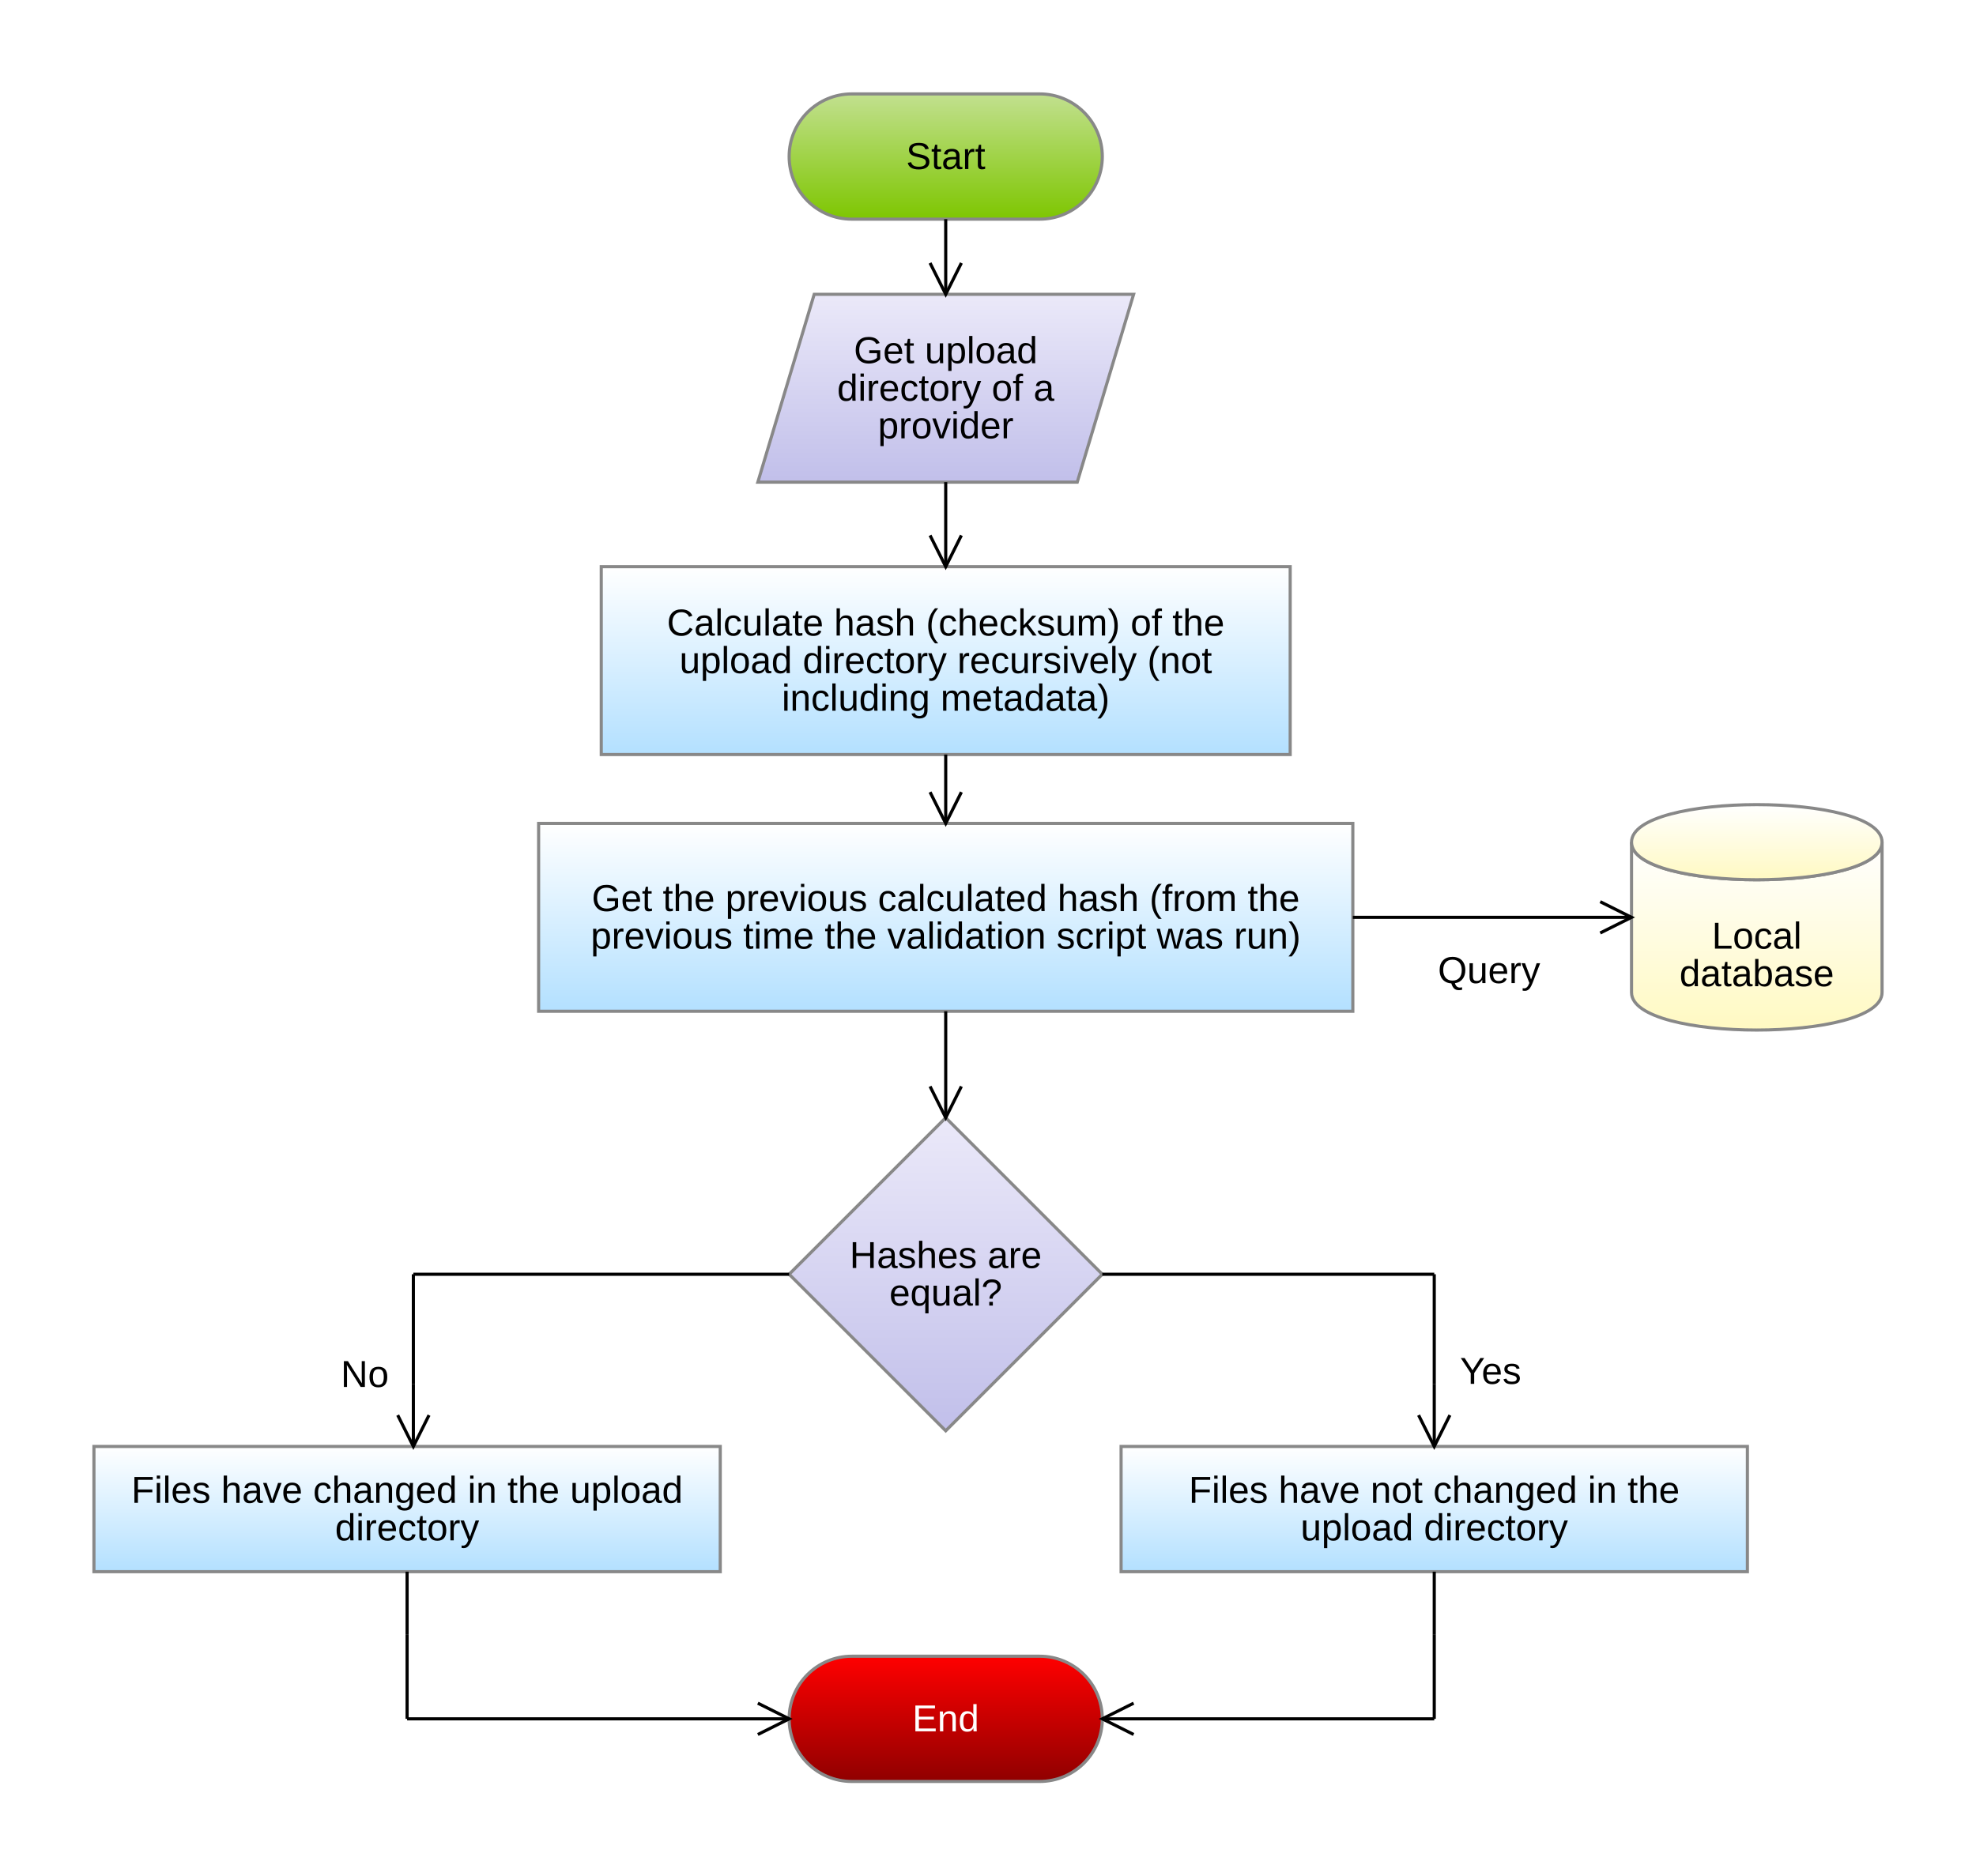
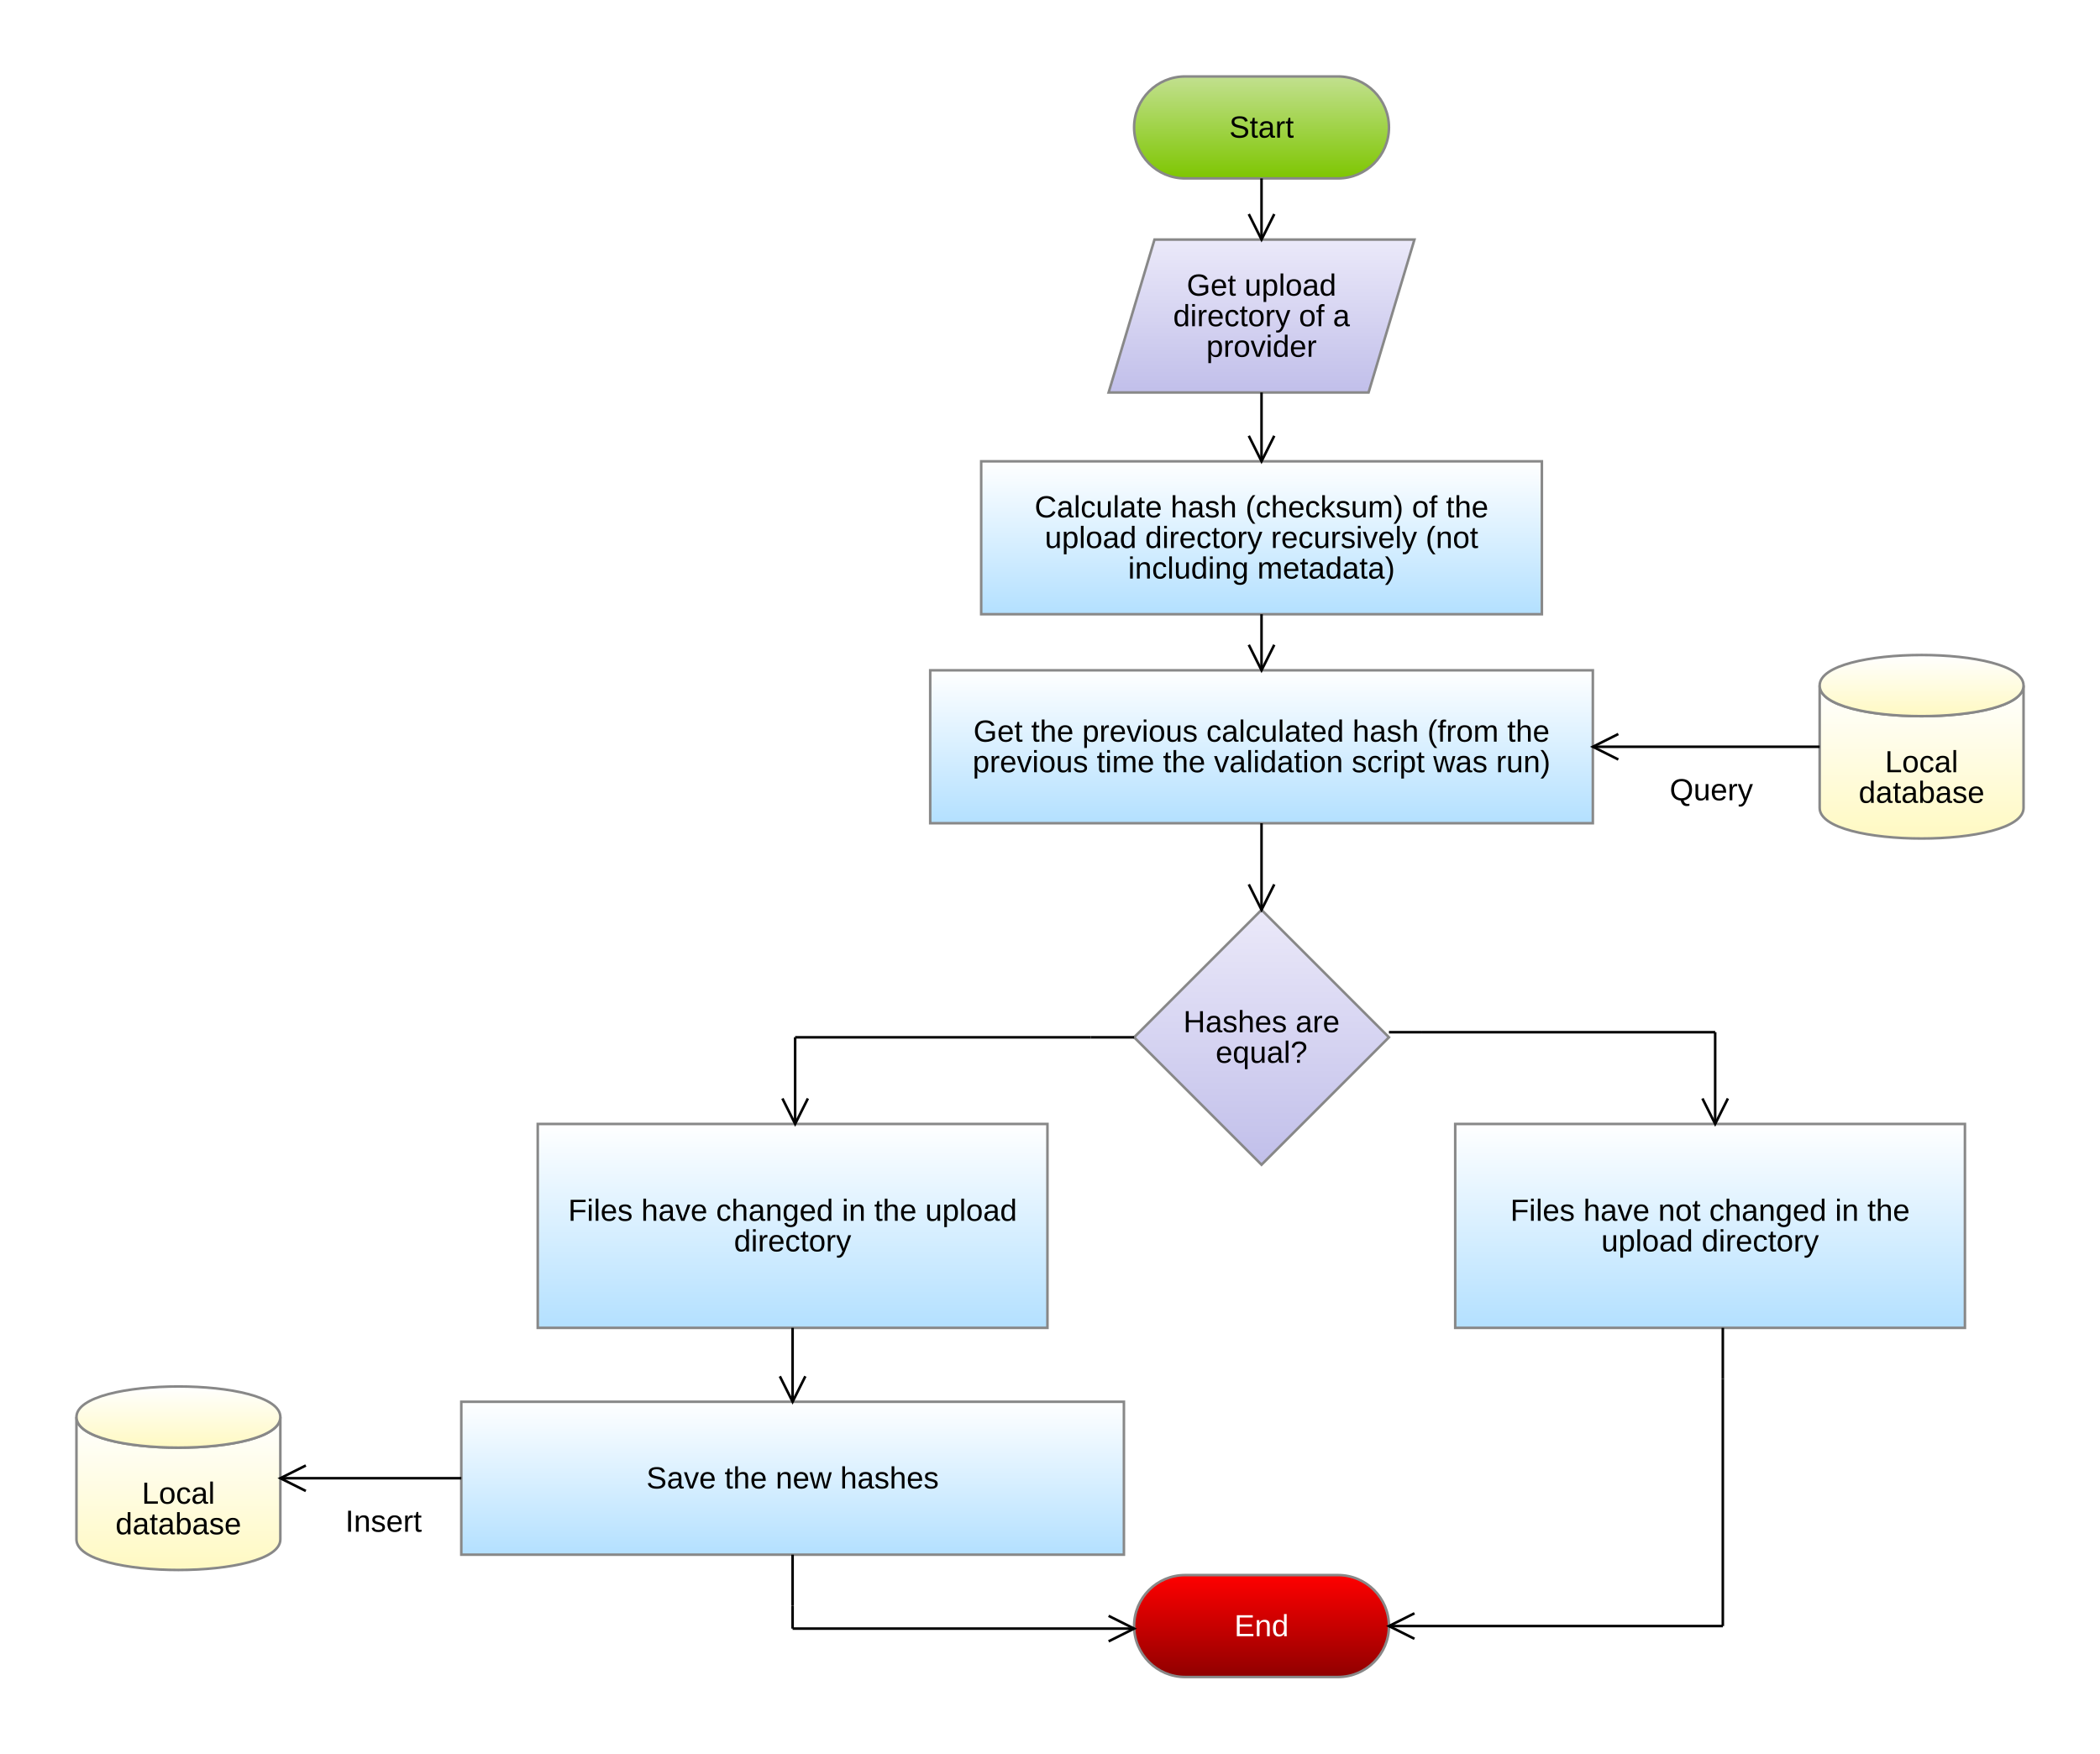
- <svg xmlns="http://www.w3.org/2000/svg" viewBox="307 -13 631 599" width="631.0px" font-size="12" font-family="Arial, LiberationSans" version="1.1" height="599.0px">
+ <svg xmlns="http://www.w3.org/2000/svg" viewBox="114 -13 824 688" width="824.0px" font-size="12" font-family="Arial, LiberationSans" version="1.1" height="688.0px">
  <defs>
    <style type="text/css">svg text {text-rendering: geometricPrecision;}</style>
-     <linearGradient y1="0.0%" x1="0.0%" y2="100.0%" x2="0.0%" id="3daef18a-48c9-4a0a-8192-ddd1ec0a36a5" spreadMethod="pad">
+     <linearGradient y1="0.0%" x1="0.0%" y2="100.0%" x2="0.0%" id="f4354c35-d615-4146-bcf8-0e2c2566d6c9" spreadMethod="pad">
      <stop stop-opacity="1" offset="0" stop-color="rgb(194, 224, 143)" />
      <stop stop-opacity="1" offset="100" stop-color="rgb(126, 198, 1)" />
    </linearGradient>
-     <linearGradient y1="0.0%" x1="0.0%" y2="100.0%" x2="0.0%" id="071ac295-941e-4f8c-abc7-6bc1bd1698f9" spreadMethod="pad">
+     <linearGradient y1="0.0%" x1="0.0%" y2="100.0%" x2="0.0%" id="d7b289f0-b86f-4259-a3a6-d9ea6261b643" spreadMethod="pad">
      <stop stop-opacity="1" offset="0" stop-color="rgb(255, 0, 0)" />
      <stop stop-opacity="1" offset="100" stop-color="rgb(144, 0, 0)" />
    </linearGradient>
-     <linearGradient y1="0.0%" x1="0.0%" y2="100.0%" x2="0.0%" id="4b51cd8f-a38b-4f17-bb27-012c6e24d338" spreadMethod="pad">
-       <stop stop-opacity="1" offset="0" stop-color="rgb(255, 255, 255)" />
-       <stop stop-opacity="1" offset="100" stop-color="rgb(179, 224, 255)" />
-     </linearGradient>
-     <linearGradient y1="0.0%" x1="0.0%" y2="100.0%" x2="0.0%" id="3cd9937f-68c6-4f10-b8ba-b3d555074dba" spreadMethod="pad">
+     <linearGradient y1="0.0%" x1="0.0%" y2="100.0%" x2="0.0%" id="bd0430a7-71dc-4dad-a8cb-adc3527a9acb" spreadMethod="pad">
+       <stop stop-opacity="1" offset="0" stop-color="rgb(255, 255, 255)" />
+       <stop stop-opacity="1" offset="100" stop-color="rgb(179, 224, 255)" />
+     </linearGradient>
+     <linearGradient y1="0.0%" x1="0.0%" y2="100.0%" x2="0.0%" id="6c52c9de-1cd9-4214-9b54-a2264a90cfb2" spreadMethod="pad">
      <stop stop-opacity="1" offset="0" stop-color="rgb(255, 255, 255)" />
      <stop stop-opacity="1" offset="100" stop-color="rgb(255, 249, 194)" />
    </linearGradient>
-     <linearGradient y1="0.0%" x1="0.0%" y2="100.0%" x2="0.0%" id="e5da4f53-0f4c-4d6b-8077-7897cb667647" spreadMethod="pad">
-       <stop stop-opacity="1" offset="0" stop-color="rgb(255, 255, 255)" />
-       <stop stop-opacity="1" offset="100" stop-color="rgb(179, 224, 255)" />
-     </linearGradient>
-     <linearGradient y1="0.0%" x1="0.0%" y2="100.0%" x2="0.0%" id="c6e77dc7-0a88-44ec-8189-8057bf69ccba" spreadMethod="pad">
+     <linearGradient y1="0.0%" x1="0.0%" y2="100.0%" x2="0.0%" id="b95bdc4f-add8-45c5-a3ba-dfd98f1a9a94" spreadMethod="pad">
+       <stop stop-opacity="1" offset="0" stop-color="rgb(255, 255, 255)" />
+       <stop stop-opacity="1" offset="100" stop-color="rgb(179, 224, 255)" />
+     </linearGradient>
+     <linearGradient y1="0.0%" x1="0.0%" y2="100.0%" x2="0.0%" id="735d779c-3fa3-4be9-8ad7-87494ee0f157" spreadMethod="pad">
      <stop stop-opacity="1" offset="0" stop-color="rgb(235, 233, 249)" />
      <stop stop-opacity="1" offset="100" stop-color="rgb(193, 191, 234)" />
    </linearGradient>
-     <linearGradient y1="0.0%" x1="0.0%" y2="100.0%" x2="0.0%" id="3e75e754-0b47-4f23-abc8-50d657bb05b4" spreadMethod="pad">
-       <stop stop-opacity="1" offset="0" stop-color="rgb(255, 255, 255)" />
-       <stop stop-opacity="1" offset="100" stop-color="rgb(179, 224, 255)" />
-     </linearGradient>
-     <linearGradient y1="0.0%" x1="0.0%" y2="100.0%" x2="0.0%" id="7913f6a7-adf0-4922-be25-90bfd790f129" spreadMethod="pad">
-       <stop stop-opacity="1" offset="0" stop-color="rgb(255, 255, 255)" />
-       <stop stop-opacity="1" offset="100" stop-color="rgb(179, 224, 255)" />
-     </linearGradient>
-     <linearGradient y1="0.0%" x1="0.0%" y2="100.0%" x2="0.0%" id="17736c9a-64ae-4969-830f-bcbefb12e920" spreadMethod="pad">
+     <linearGradient y1="0.0%" x1="0.0%" y2="100.0%" x2="0.0%" id="5f629d61-813f-4968-b98a-8140a02711ea" spreadMethod="pad">
      <stop stop-opacity="1" offset="0" stop-color="rgb(235, 233, 249)" />
      <stop stop-opacity="1" offset="100" stop-color="rgb(193, 191, 234)" />
    </linearGradient>
+     <linearGradient y1="0.0%" x1="0.0%" y2="100.0%" x2="0.0%" id="16d91ce4-6e1c-44a2-9c88-00b21dc59ee2" spreadMethod="pad">
+       <stop stop-opacity="1" offset="0" stop-color="rgb(255, 255, 255)" />
+       <stop stop-opacity="1" offset="100" stop-color="rgb(179, 224, 255)" />
+     </linearGradient>
+     <linearGradient y1="0.0%" x1="0.0%" y2="100.0%" x2="0.0%" id="c15fbcfb-dca7-4ab1-af3f-454857b46ced" spreadMethod="pad">
+       <stop stop-opacity="1" offset="0" stop-color="rgb(255, 255, 255)" />
+       <stop stop-opacity="1" offset="100" stop-color="rgb(179, 224, 255)" />
+     </linearGradient>
+     <linearGradient y1="0.0%" x1="0.0%" y2="100.0%" x2="0.0%" id="4d207407-d140-4570-b2c7-9c7f024a91a2" spreadMethod="pad">
+       <stop stop-opacity="1" offset="0" stop-color="rgb(255, 255, 255)" />
+       <stop stop-opacity="1" offset="100" stop-color="rgb(179, 224, 255)" />
+     </linearGradient>
+     <linearGradient y1="0.0%" x1="0.0%" y2="100.0%" x2="0.0%" id="8ae5caa0-f735-432e-86e3-ad0ba2e6bb83" spreadMethod="pad">
+       <stop stop-opacity="1" offset="0" stop-color="rgb(255, 255, 255)" />
+       <stop stop-opacity="1" offset="100" stop-color="rgb(255, 249, 194)" />
+     </linearGradient>
  </defs>
  <g transform="translate(559.0,17.0)" id="_byHawNuyEDu2jdLupcdzGQ">
-     <rect rx="20.0" ry="20.0" width="100.0px" stroke-width="1.0" fill="url(#3daef18a-48c9-4a0a-8192-ddd1ec0a36a5)" fill-opacity="1.0" stroke="rgb(136, 136, 136)" look="allInOne" height="40.0px" />
+     <rect rx="20.0" ry="20.0" width="100.0px" stroke-width="1.0" fill="url(#f4354c35-d615-4146-bcf8-0e2c2566d6c9)" fill-opacity="1.0" stroke="rgb(136, 136, 136)" look="allInOne" height="40.0px" />
    <g transform="translate(0.0,0.0)">
      <text text-anchor="middle" x="50.0" y="24.0" font-size="12" fill="rgb(0, 0, 0)">Start</text>
    </g>
  </g>
-   <g transform="translate(559.0,516.0)" id="_b-SOgNuyEDu2jdLupcdzGQ">
-     <rect rx="20.0" ry="20.0" width="100.0px" stroke-width="1.0" fill="url(#071ac295-941e-4f8c-abc7-6bc1bd1698f9)" fill-opacity="1.0" stroke="rgb(136, 136, 136)" look="allInOne" height="40.0px" />
+   <g transform="translate(559.0,605.0)" id="_b-SOgNuyEDu2jdLupcdzGQ">
+     <rect rx="20.0" ry="20.0" width="100.0px" stroke-width="1.0" fill="url(#d7b289f0-b86f-4259-a3a6-d9ea6261b643)" fill-opacity="1.0" stroke="rgb(136, 136, 136)" look="allInOne" height="40.0px" />
    <g transform="translate(0.0,0.0)">
      <text text-anchor="middle" x="50.0" y="24.0" font-size="12" fill="rgb(255, 255, 255)">End</text>
    </g>
  </g>
  <g transform="translate(499.0,168.0)" id="_ikCagNuyEDu2jdLupcdzGQ">
-     <rect width="220.0px" stroke-width="1.0" fill="url(#4b51cd8f-a38b-4f17-bb27-012c6e24d338)" fill-opacity="1.0" stroke="rgb(136, 136, 136)" look="allInOne" height="60.0px" />
+     <rect width="220.0px" stroke-width="1.0" fill="url(#bd0430a7-71dc-4dad-a8cb-adc3527a9acb)" fill-opacity="1.0" stroke="rgb(136, 136, 136)" look="allInOne" height="60.0px" />
    <g transform="translate(0.0,0.0)">
      <text text-anchor="middle" x="110.0" y="22.0" font-size="12" fill="rgb(0, 0, 0)">Calculate hash (checksum) of the</text>
      <text text-anchor="middle" x="110.0" y="34.0" font-size="12" fill="rgb(0, 0, 0)">upload directory recursively (not</text>
      <text text-anchor="middle" x="110.0" y="46.0" font-size="12" fill="rgb(0, 0, 0)">including metadata)</text>
    </g>
  </g>
  <g transform="translate(828.0,240.0)" id="_BHmqgNuzEDu2jdLupcdzGQ">
-     <path d="M 80.0 16.0 C 80.0 32.0 0.0 32.0 0.0 16.0  V 64.0 C 0.0 80.0 80.0 80.0 80.0 64.0  Z" stroke-width="1.0" fill="url(#3cd9937f-68c6-4f10-b8ba-b3d555074dba)" fill-opacity="1.0" stroke="rgb(136, 136, 136)" />
-     <path d="M 80.0 16.0 C 80.0 32.0 0.0 32.0 0.0 16.0  C 0.0 0.0 80.0 0.0 80.0 16.0 " stroke-width="1.0" fill="url(#3cd9937f-68c6-4f10-b8ba-b3d555074dba)" fill-opacity="1.0" stroke="rgb(136, 136, 136)" look="allInOne" />
+     <path d="M 80.0 16.0 C 80.0 32.0 0.0 32.0 0.0 16.0  V 64.0 C 0.0 80.0 80.0 80.0 80.0 64.0  Z" stroke-width="1.0" fill="url(#6c52c9de-1cd9-4214-9b54-a2264a90cfb2)" fill-opacity="1.0" stroke="rgb(136, 136, 136)" />
+     <path d="M 80.0 16.0 C 80.0 32.0 0.0 32.0 0.0 16.0  C 0.0 0.0 80.0 0.0 80.0 16.0 " stroke-width="1.0" fill="url(#6c52c9de-1cd9-4214-9b54-a2264a90cfb2)" fill-opacity="1.0" stroke="rgb(136, 136, 136)" look="allInOne" />
    <g transform="translate(0.0,0.0)">
      <text text-anchor="middle" x="40.0" y="50.0" font-size="12" fill="rgb(0, 0, 0)">Local</text>
      <text text-anchor="middle" x="40.0" y="62.0" font-size="12" fill="rgb(0, 0, 0)">database</text>
    </g>
  </g>
  <g transform="translate(479.0,250.0)" id="_DVuH4NuzEDu2jdLupcdzGQ">
-     <rect width="260.0px" stroke-width="1.0" fill="url(#e5da4f53-0f4c-4d6b-8077-7897cb667647)" fill-opacity="1.0" stroke="rgb(136, 136, 136)" look="allInOne" height="60.0px" />
+     <rect width="260.0px" stroke-width="1.0" fill="url(#b95bdc4f-add8-45c5-a3ba-dfd98f1a9a94)" fill-opacity="1.0" stroke="rgb(136, 136, 136)" look="allInOne" height="60.0px" />
    <g transform="translate(0.0,0.0)">
      <text text-anchor="middle" x="130.0" y="28.0" font-size="12" fill="rgb(0, 0, 0)">Get the previous calculated hash (from the</text>
      <text text-anchor="middle" x="130.0" y="40.0" font-size="12" fill="rgb(0, 0, 0)">previous time the validation script was run)</text>
    </g>
  </g>
  <g transform="translate(559.0,344.0)" id="_FpfhUNuzEDu2jdLupcdzGQ">
-     <polygon stroke-width="1.0" fill="url(#c6e77dc7-0a88-44ec-8189-8057bf69ccba)" fill-opacity="1.0" stroke="rgb(136, 136, 136)" look="allInOne" points="50.0,0.0 0.0,50.0 50.0,100.0 100.0,50.0" />
+     <polygon stroke-width="1.0" fill="url(#735d779c-3fa3-4be9-8ad7-87494ee0f157)" fill-opacity="1.0" stroke="rgb(136, 136, 136)" look="allInOne" points="50.0,0.0 0.0,50.0 50.0,100.0 100.0,50.0" />
    <g transform="translate(0.0,0.0)">
      <text text-anchor="middle" x="50.0" y="48.0" font-size="12" fill="rgb(0, 0, 0)">Hashes are</text>
      <text text-anchor="middle" x="50.0" y="60.0" font-size="12" fill="rgb(0, 0, 0)">equal?</text>
    </g>
  </g>
-   <g transform="translate(337.0,449.0)" id="_I4B54NuzEDu2jdLupcdzGQ">
-     <rect width="200.0px" stroke-width="1.0" fill="url(#3e75e754-0b47-4f23-abc8-50d657bb05b4)" fill-opacity="1.0" stroke="rgb(136, 136, 136)" look="allInOne" height="40.0px" />
-     <g transform="translate(0.0,0.0)">
-       <text text-anchor="middle" x="100.0" y="18.0" font-size="12" fill="rgb(0, 0, 0)">Files have changed in the upload</text>
-       <text text-anchor="middle" x="100.0" y="30.0" font-size="12" fill="rgb(0, 0, 0)">directory</text>
-     </g>
-   </g>
-   <g transform="translate(665.0,449.0)" id="_M83oUduzEDu2jdLupcdzGQ">
-     <rect width="200.0px" stroke-width="1.0" fill="url(#7913f6a7-adf0-4922-be25-90bfd790f129)" fill-opacity="1.0" stroke="rgb(136, 136, 136)" look="allInOne" height="40.0px" />
-     <g transform="translate(0.0,0.0)">
-       <text text-anchor="middle" x="100.0" y="18.0" font-size="12" fill="rgb(0, 0, 0)">Files have not changed in the</text>
-       <text text-anchor="middle" x="100.0" y="30.0" font-size="12" fill="rgb(0, 0, 0)">upload directory</text>
-     </g>
-   </g>
  <g transform="translate(549.0,81.0)" id="_ZPpBgNuzEDu2jdLupcdzGQ">
-     <polygon stroke-width="1.0" fill="url(#17736c9a-64ae-4969-830f-bcbefb12e920)" fill-opacity="1.0" stroke="rgb(136, 136, 136)" points="18.0,0.0 120.0,0.0 102.0,60.0 0.0,60.0" />
+     <polygon stroke-width="1.0" fill="url(#5f629d61-813f-4968-b98a-8140a02711ea)" fill-opacity="1.0" stroke="rgb(136, 136, 136)" points="18.0,0.0 120.0,0.0 102.0,60.0 0.0,60.0" />
    <g transform="translate(0.0,0.0)">
      <text text-anchor="middle" x="60.0" y="22.0" font-size="12" fill="rgb(0, 0, 0)">Get upload</text>
      <text text-anchor="middle" x="60.0" y="34.0" font-size="12" fill="rgb(0, 0, 0)">directory of a</text>
      <text text-anchor="middle" x="60.0" y="46.0" font-size="12" fill="rgb(0, 0, 0)">provider</text>
    </g>
  </g>
+   <g transform="translate(325.0,428.0)" id="_SJEuAOz3EDuBn4J7iIe5nw">
+     <rect width="200.0px" stroke-width="1.0" fill="url(#16d91ce4-6e1c-44a2-9c88-00b21dc59ee2)" fill-opacity="1.0" stroke="rgb(136, 136, 136)" look="allInOne" height="80.0px" />
+     <g transform="translate(0.0,0.0)">
+       <text text-anchor="middle" x="100.0" y="38.0" font-size="12" fill="rgb(0, 0, 0)">Files have changed in the upload</text>
+       <text text-anchor="middle" x="100.0" y="50.0" font-size="12" fill="rgb(0, 0, 0)">directory</text>
+     </g>
+   </g>
+   <g transform="translate(685.0,428.0)" id="_TIIXQOz3EDuBn4J7iIe5nw">
+     <rect width="200.0px" stroke-width="1.0" fill="url(#c15fbcfb-dca7-4ab1-af3f-454857b46ced)" fill-opacity="1.0" stroke="rgb(136, 136, 136)" look="allInOne" height="80.0px" />
+     <g transform="translate(0.0,0.0)">
+       <text text-anchor="middle" x="100.0" y="38.0" font-size="12" fill="rgb(0, 0, 0)">Files have not changed in the</text>
+       <text text-anchor="middle" x="100.0" y="50.0" font-size="12" fill="rgb(0, 0, 0)">upload directory</text>
+     </g>
+   </g>
+   <g transform="translate(295.0,537.0)" id="_ZPmr0ez3EDuBn4J7iIe5nw">
+     <rect width="260.0px" stroke-width="1.0" fill="url(#4d207407-d140-4570-b2c7-9c7f024a91a2)" fill-opacity="1.0" stroke="rgb(136, 136, 136)" look="allInOne" height="60.0px" />
+     <g transform="translate(0.0,0.0)">
+       <text text-anchor="middle" x="130.0" y="34.0" font-size="12" fill="rgb(0, 0, 0)">Save the new hashes</text>
+     </g>
+   </g>
+   <g transform="translate(144.0,527.0)" id="_cxT4Aez3EDuBn4J7iIe5nw">
+     <path d="M 80.0 16.0 C 80.0 32.0 0.0 32.0 0.0 16.0  V 64.0 C 0.0 80.0 80.0 80.0 80.0 64.0  Z" stroke-width="1.0" fill="url(#8ae5caa0-f735-432e-86e3-ad0ba2e6bb83)" fill-opacity="1.0" stroke="rgb(136, 136, 136)" />
+     <path d="M 80.0 16.0 C 80.0 32.0 0.0 32.0 0.0 16.0  C 0.0 0.0 80.0 0.0 80.0 16.0 " stroke-width="1.0" fill="url(#8ae5caa0-f735-432e-86e3-ad0ba2e6bb83)" fill-opacity="1.0" stroke="rgb(136, 136, 136)" look="allInOne" />
+     <g transform="translate(0.0,0.0)">
+       <text text-anchor="middle" x="40.0" y="50.0" font-size="12" fill="rgb(0, 0, 0)">Local</text>
+       <text text-anchor="middle" x="40.0" y="62.0" font-size="12" fill="rgb(0, 0, 0)">database</text>
+     </g>
+   </g>
  <g transform="translate(609.0,239.0)" id="_EKksQNuzEDu2jdLupcdzGQ">
    <g transform="translate(0.0,0.0)" />
  </g>
-   <g transform="translate(758.0,286.0)" id="_EbUeANuzEDu2jdLupcdzGQ">
+   <g transform="translate(609.0,327.0)" id="_WBAiUNuzEDu2jdLupcdzGQ">
+     <g transform="translate(0.0,0.0)" />
+   </g>
+   <g transform="translate(609.0,69.0)" id="_a_X5wNuzEDu2jdLupcdzGQ">
+     <g transform="translate(0.0,0.0)" />
+   </g>
+   <g transform="translate(609.0,155.0)" id="_bZIdkNuzEDu2jdLupcdzGQ">
+     <g transform="translate(0.0,0.0)" />
+   </g>
+   <g transform="translate(704.0,392.0)" id="_W7jlkOz3EDuBn4J7iIe5nw">
+     <g transform="translate(0.0,0.0)" />
+   </g>
+   <g transform="translate(484.0,394.0)" id="_XMSwQOz3EDuBn4J7iIe5nw">
+     <g transform="translate(0.0,0.0)" />
+   </g>
+   <g transform="translate(241.0,573.0)" id="_eFYH8Oz3EDuBn4J7iIe5nw">
+     <g transform="translate(0.0,0.0)">
+       <text text-anchor="middle" x="23.5" y="15.0" font-size="12" fill="rgb(0, 0, 0)">Insert</text>
+     </g>
+   </g>
+   <g transform="translate(761.0,286.0)" id="_e61JQOz3EDuBn4J7iIe5nw">
    <g transform="translate(0.0,0.0)">
      <text text-anchor="middle" x="24.5" y="15.0" font-size="12" fill="rgb(0, 0, 0)">Query</text>
    </g>
  </g>
-   <g transform="translate(609.0,327.0)" id="_WBAiUNuzEDu2jdLupcdzGQ">
-     <g transform="translate(0.0,0.0)" />
-   </g>
-   <g transform="translate(609.0,69.0)" id="_a_X5wNuzEDu2jdLupcdzGQ">
-     <g transform="translate(0.0,0.0)" />
-   </g>
-   <g transform="translate(609.0,155.0)" id="_bZIdkNuzEDu2jdLupcdzGQ">
-     <g transform="translate(0.0,0.0)" />
-   </g>
-   <g transform="translate(408.0,415.0)" id="_BrYbENu1EDu2jdLupcdzGQ">
-     <g transform="translate(0.0,0.0)">
-       <text text-anchor="middle" x="15.5" y="15.0" font-size="12" fill="rgb(0, 0, 0)">No</text>
-     </g>
-   </g>
-   <g transform="translate(765.0,414.0)" id="_B8ziQNu1EDu2jdLupcdzGQ">
-     <g transform="translate(0.0,0.0)">
-       <text text-anchor="middle" x="18.0" y="15.0" font-size="12" fill="rgb(0, 0, 0)">Yes</text>
-     </g>
-   </g>
-   <g transform="translate(437.0,523.0)" id="_nnA9cNu4EDu2jdLupcdzGQ">
-     <g transform="translate(0.0,0.0)" />
-   </g>
-   <g transform="translate(765.0,523.0)" id="_n2wpoNu4EDu2jdLupcdzGQ">
+   <g transform="translate(425.0,523.0)" id="_hMqB8Oz3EDuBn4J7iIe5nw">
+     <g transform="translate(0.0,0.0)" />
+   </g>
+   <g transform="translate(402.0,620.0)" id="_hhaxAOz3EDuBn4J7iIe5nw">
+     <g transform="translate(0.0,0.0)" />
+   </g>
+   <g transform="translate(801.0,577.0)" id="_hyddsOz3EDuBn4J7iIe5nw">
    <g transform="translate(0.0,0.0)" />
  </g>
  <g id="_EKiQANuzEDu2jdLupcdzGQ">
    <line y1="228.0" x1="609.0" y2="250.0" x2="609.0" id="_EKi3EtuzEDu2jdLupcdzGQ" stroke-width="1.0" fill="none" stroke="rgb(0, 0, 0)" />
    <polyline transform="translate(609.0,250.0) rotate(-180.0)" stroke-width="1.0" fill="none" stroke="rgb(0, 0, 0)" points="-5.0,10.0 0.0,0.0 5.0,10.0" />
  </g>
-   <g id="_EbRasNuzEDu2jdLupcdzGQ">
-     <line y1="280.0" x1="739.0" y2="280.0" x2="828.0" id="_EbSBwtuzEDu2jdLupcdzGQ" stroke-width="1.0" fill="none" stroke="rgb(0, 0, 0)" />
-     <polyline transform="translate(828.0,280.0) rotate(90.0)" stroke-width="1.0" fill="none" stroke="rgb(0, 0, 0)" points="-5.0,10.0 0.0,0.0 5.0,10.0" />
-   </g>
  <g id="_WA838NuzEDu2jdLupcdzGQ">
    <line y1="310.0" x1="609.0" y2="344.0" x2="609.0" id="_WA-GENuzEDu2jdLupcdzGQ" stroke-width="1.0" fill="none" stroke="rgb(0, 0, 0)" />
    <polyline transform="translate(609.0,344.0) rotate(-180.0)" stroke-width="1.0" fill="none" stroke="rgb(0, 0, 0)" points="-5.0,10.0 0.0,0.0 5.0,10.0" />
  </g>
  <g id="_a_U2cNuzEDu2jdLupcdzGQ">
    <line y1="57.0" x1="609.0" y2="81.0" x2="609.0" id="_a_WEkNuzEDu2jdLupcdzGQ" stroke-width="1.0" fill="none" stroke="rgb(0, 0, 0)" />
    <polyline transform="translate(609.0,81.0) rotate(-180.0)" stroke-width="1.0" fill="none" stroke="rgb(0, 0, 0)" points="-5.0,10.0 0.0,0.0 5.0,10.0" />
  </g>
  <g id="_bZFaQNuzEDu2jdLupcdzGQ">
    <line y1="141.0" x1="609.0" y2="168.0" x2="609.0" id="_bZGoYNuzEDu2jdLupcdzGQ" stroke-width="1.0" fill="none" stroke="rgb(0, 0, 0)" />
    <polyline transform="translate(609.0,168.0) rotate(-180.0)" stroke-width="1.0" fill="none" stroke="rgb(0, 0, 0)" points="-5.0,10.0 0.0,0.0 5.0,10.0" />
  </g>
-   <g id="_BrTikNu1EDu2jdLupcdzGQ">
-     <line y1="394.0" x1="559.0" y2="394.0" x2="439.0" id="_BrVXwNu1EDu2jdLupcdzGQ" stroke-width="1.0" fill="none" stroke="rgb(0, 0, 0)" />
-   </g>
-   <g id="_B8xGANu1EDu2jdLupcdzGQ">
-     <line y1="394.0" x1="659.0" y2="394.0" x2="765.0" id="_B8xtEtu1EDu2jdLupcdzGQ" stroke-width="1.0" fill="none" stroke="rgb(0, 0, 0)" />
-   </g>
-   <g id="_BrTikNu1EDu2jdLupcdzGQ">
-     <line y1="394.0" x1="439.0" y2="429.0" x2="439.0" id="_CZmzAtu1EDu2jdLupcdzGQ" stroke-width="1.0" fill="none" stroke="rgb(0, 0, 0)" />
-   </g>
-   <g id="_BrTikNu1EDu2jdLupcdzGQ">
-     <line y1="429.0" x1="439.0" y2="449.0" x2="439.0" id="_CZmzA9u1EDu2jdLupcdzGQ" stroke-width="1.0" fill="none" stroke="rgb(0, 0, 0)" />
-     <polyline transform="translate(439.0,449.0) rotate(-180.0)" stroke-width="1.0" fill="none" stroke="rgb(0, 0, 0)" points="-5.0,10.0 0.0,0.0 5.0,10.0" />
-   </g>
-   <g id="_B8xGANu1EDu2jdLupcdzGQ">
-     <line y1="394.0" x1="765.0" y2="429.0" x2="765.0" id="_k-v6sNu4EDu2jdLupcdzGQ" stroke-width="1.0" fill="none" stroke="rgb(0, 0, 0)" />
-   </g>
-   <g id="_B8xGANu1EDu2jdLupcdzGQ">
-     <line y1="429.0" x1="765.0" y2="449.0" x2="765.0" id="_k-v6sdu4EDu2jdLupcdzGQ" stroke-width="1.0" fill="none" stroke="rgb(0, 0, 0)" />
-     <polyline transform="translate(765.0,449.0) rotate(-180.0)" stroke-width="1.0" fill="none" stroke="rgb(0, 0, 0)" points="-5.0,10.0 0.0,0.0 5.0,10.0" />
-   </g>
-   <g id="_nm96INu4EDu2jdLupcdzGQ">
-     <line y1="489.0" x1="437.0" y2="509.0" x2="437.0" id="_nm_IQNu4EDu2jdLupcdzGQ" stroke-width="1.0" fill="none" stroke="rgb(0, 0, 0)" />
-   </g>
-   <g id="_n2uNYNu4EDu2jdLupcdzGQ">
-     <line y1="489.0" x1="765.0" y2="509.0" x2="765.0" id="_n2u0ctu4EDu2jdLupcdzGQ" stroke-width="1.0" fill="none" stroke="rgb(0, 0, 0)" />
-   </g>
-   <g id="_nm96INu4EDu2jdLupcdzGQ">
-     <line y1="509.0" x1="437.0" y2="536.0" x2="437.0" id="_oXexEtu4EDu2jdLupcdzGQ" stroke-width="1.0" fill="none" stroke="rgb(0, 0, 0)" />
-   </g>
-   <g id="_nm96INu4EDu2jdLupcdzGQ">
-     <line y1="536.0" x1="437.0" y2="536.0" x2="559.0" id="_oXexE9u4EDu2jdLupcdzGQ" stroke-width="1.0" fill="none" stroke="rgb(0, 0, 0)" />
-     <polyline transform="translate(559.0,536.0) rotate(90.0)" stroke-width="1.0" fill="none" stroke="rgb(0, 0, 0)" points="-5.0,10.0 0.0,0.0 5.0,10.0" />
-   </g>
-   <g id="_n2uNYNu4EDu2jdLupcdzGQ">
-     <line y1="509.0" x1="765.0" y2="536.0" x2="765.0" id="_ovkg8tu4EDu2jdLupcdzGQ" stroke-width="1.0" fill="none" stroke="rgb(0, 0, 0)" />
-   </g>
-   <g id="_n2uNYNu4EDu2jdLupcdzGQ">
-     <line y1="536.0" x1="765.0" y2="536.0" x2="659.0" id="_ovkg89u4EDu2jdLupcdzGQ" stroke-width="1.0" fill="none" stroke="rgb(0, 0, 0)" />
-     <polyline transform="translate(659.0,536.0) rotate(-90.0)" stroke-width="1.0" fill="none" stroke="rgb(0, 0, 0)" points="-5.0,10.0 0.0,0.0 5.0,10.0" />
+   <g id="_W7fUIOz3EDuBn4J7iIe5nw">
+     <line y1="392.0" x1="659.0" y2="392.0" x2="672.0" id="_W7hJUuz3EDuBn4J7iIe5nw" stroke-width="1.0" fill="none" stroke="rgb(0, 0, 0)" />
+   </g>
+   <g id="_XMQUAOz3EDuBn4J7iIe5nw">
+     <line y1="394.0" x1="559.0" y2="394.0" x2="542.0" id="_XMQ7Euz3EDuBn4J7iIe5nw" stroke-width="1.0" fill="none" stroke="rgb(0, 0, 0)" />
+   </g>
+   <g id="_eFVrsOz3EDuBn4J7iIe5nw">
+     <line y1="567.0" x1="295.0" y2="567.0" x2="224.0" id="_eFWSwuz3EDuBn4J7iIe5nw" stroke-width="1.0" fill="none" stroke="rgb(0, 0, 0)" />
+     <polyline transform="translate(224.0,567.0) rotate(-90.0)" stroke-width="1.0" fill="none" stroke="rgb(0, 0, 0)" points="-5.0,10.0 0.0,0.0 5.0,10.0" />
+   </g>
+   <g id="_e6ytAOz3EDuBn4J7iIe5nw">
+     <line y1="280.0" x1="828.0" y2="280.0" x2="739.0" id="_e6zUEuz3EDuBn4J7iIe5nw" stroke-width="1.0" fill="none" stroke="rgb(0, 0, 0)" />
+     <polyline transform="translate(739.0,280.0) rotate(-90.0)" stroke-width="1.0" fill="none" stroke="rgb(0, 0, 0)" points="-5.0,10.0 0.0,0.0 5.0,10.0" />
+   </g>
+   <g id="_hMm-oOz3EDuBn4J7iIe5nw">
+     <line y1="508.0" x1="425.0" y2="537.0" x2="425.0" id="_hMnlsuz3EDuBn4J7iIe5nw" stroke-width="1.0" fill="none" stroke="rgb(0, 0, 0)" />
+     <polyline transform="translate(425.0,537.0) rotate(-180.0)" stroke-width="1.0" fill="none" stroke="rgb(0, 0, 0)" points="-5.0,10.0 0.0,0.0 5.0,10.0" />
+   </g>
+   <g id="_hhY70Oz3EDuBn4J7iIe5nw">
+     <line y1="597.0" x1="425.0" y2="617.0" x2="425.0" id="_hhZi4uz3EDuBn4J7iIe5nw" stroke-width="1.0" fill="none" stroke="rgb(0, 0, 0)" />
+   </g>
+   <g id="_hybBcOz3EDuBn4J7iIe5nw">
+     <line y1="508.0" x1="790.0" y2="528.0" x2="790.0" id="_hyboguz3EDuBn4J7iIe5nw" stroke-width="1.0" fill="none" stroke="rgb(0, 0, 0)" />
+   </g>
+   <g id="_XMQUAOz3EDuBn4J7iIe5nw">
+     <line y1="394.0" x1="542.0" y2="394.0" x2="426.0" id="_iDeVMOz3EDuBn4J7iIe5nw" stroke-width="1.0" fill="none" stroke="rgb(0, 0, 0)" />
+   </g>
+   <g id="_XMQUAOz3EDuBn4J7iIe5nw">
+     <line y1="394.0" x1="426.0" y2="428.0" x2="426.0" id="_iDeVMez3EDuBn4J7iIe5nw" stroke-width="1.0" fill="none" stroke="rgb(0, 0, 0)" />
+     <polyline transform="translate(426.0,428.0) rotate(-180.0)" stroke-width="1.0" fill="none" stroke="rgb(0, 0, 0)" points="-5.0,10.0 0.0,0.0 5.0,10.0" />
+   </g>
+   <g id="_W7fUIOz3EDuBn4J7iIe5nw">
+     <line y1="392.0" x1="672.0" y2="392.0" x2="787.0" id="_jaaS8uz3EDuBn4J7iIe5nw" stroke-width="1.0" fill="none" stroke="rgb(0, 0, 0)" />
+   </g>
+   <g id="_W7fUIOz3EDuBn4J7iIe5nw">
+     <line y1="392.0" x1="787.0" y2="428.0" x2="787.0" id="_jaaS8-z3EDuBn4J7iIe5nw" stroke-width="1.0" fill="none" stroke="rgb(0, 0, 0)" />
+     <polyline transform="translate(787.0,428.0) rotate(-180.0)" stroke-width="1.0" fill="none" stroke="rgb(0, 0, 0)" points="-5.0,10.0 0.0,0.0 5.0,10.0" />
+   </g>
+   <g id="_hhY70Oz3EDuBn4J7iIe5nw">
+     <line y1="617.0" x1="425.0" y2="626.0" x2="425.0" id="_kcT00uz3EDuBn4J7iIe5nw" stroke-width="1.0" fill="none" stroke="rgb(0, 0, 0)" />
+   </g>
+   <g id="_hhY70Oz3EDuBn4J7iIe5nw">
+     <line y1="626.0" x1="425.0" y2="626.0" x2="559.0" id="_kcT00-z3EDuBn4J7iIe5nw" stroke-width="1.0" fill="none" stroke="rgb(0, 0, 0)" />
+     <polyline transform="translate(559.0,626.0) rotate(90.0)" stroke-width="1.0" fill="none" stroke="rgb(0, 0, 0)" points="-5.0,10.0 0.0,0.0 5.0,10.0" />
+   </g>
+   <g id="_hybBcOz3EDuBn4J7iIe5nw">
+     <line y1="528.0" x1="790.0" y2="625.0" x2="790.0" id="_l0KYkuz3EDuBn4J7iIe5nw" stroke-width="1.0" fill="none" stroke="rgb(0, 0, 0)" />
+   </g>
+   <g id="_hybBcOz3EDuBn4J7iIe5nw">
+     <line y1="625.0" x1="790.0" y2="625.0" x2="659.0" id="_l0KYk-z3EDuBn4J7iIe5nw" stroke-width="1.0" fill="none" stroke="rgb(0, 0, 0)" />
+     <polyline transform="translate(659.0,625.0) rotate(-90.0)" stroke-width="1.0" fill="none" stroke="rgb(0, 0, 0)" points="-5.0,10.0 0.0,0.0 5.0,10.0" />
  </g>
</svg>
